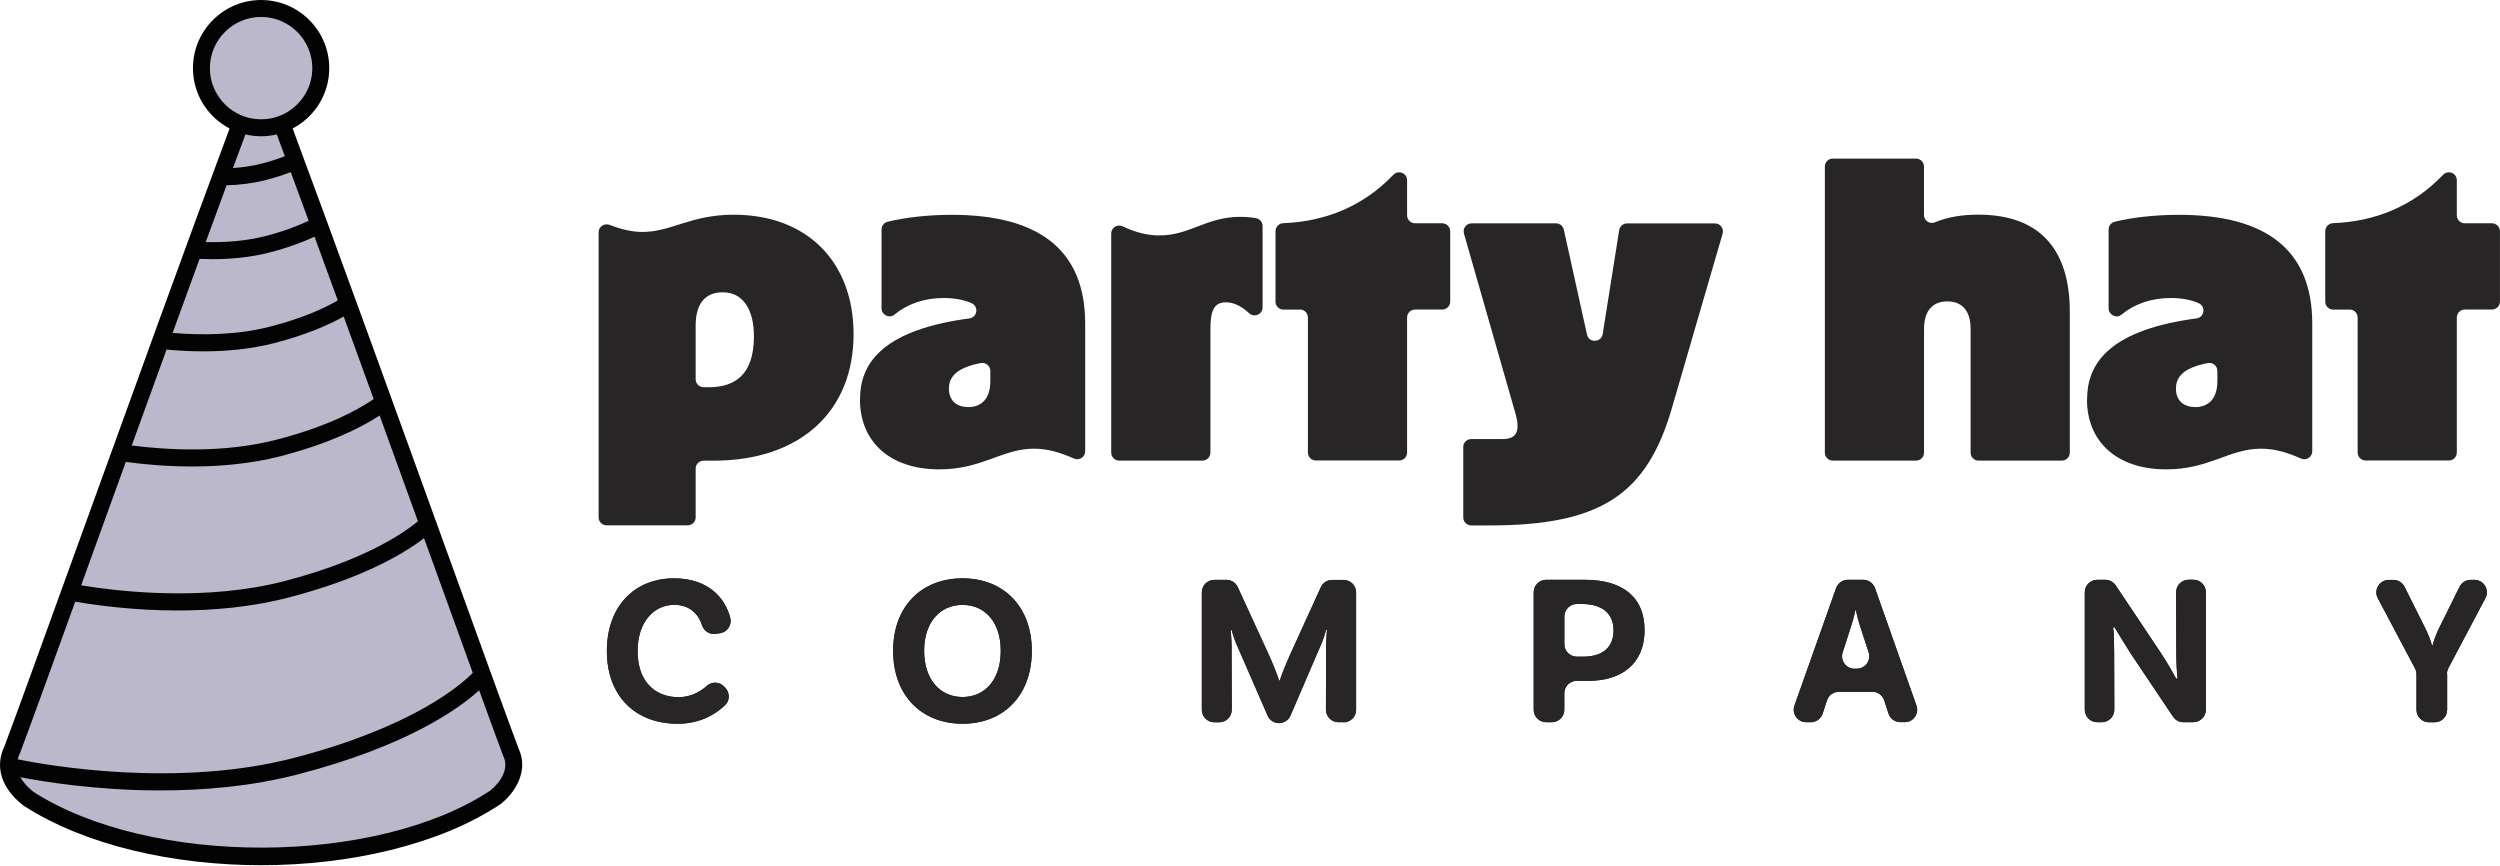
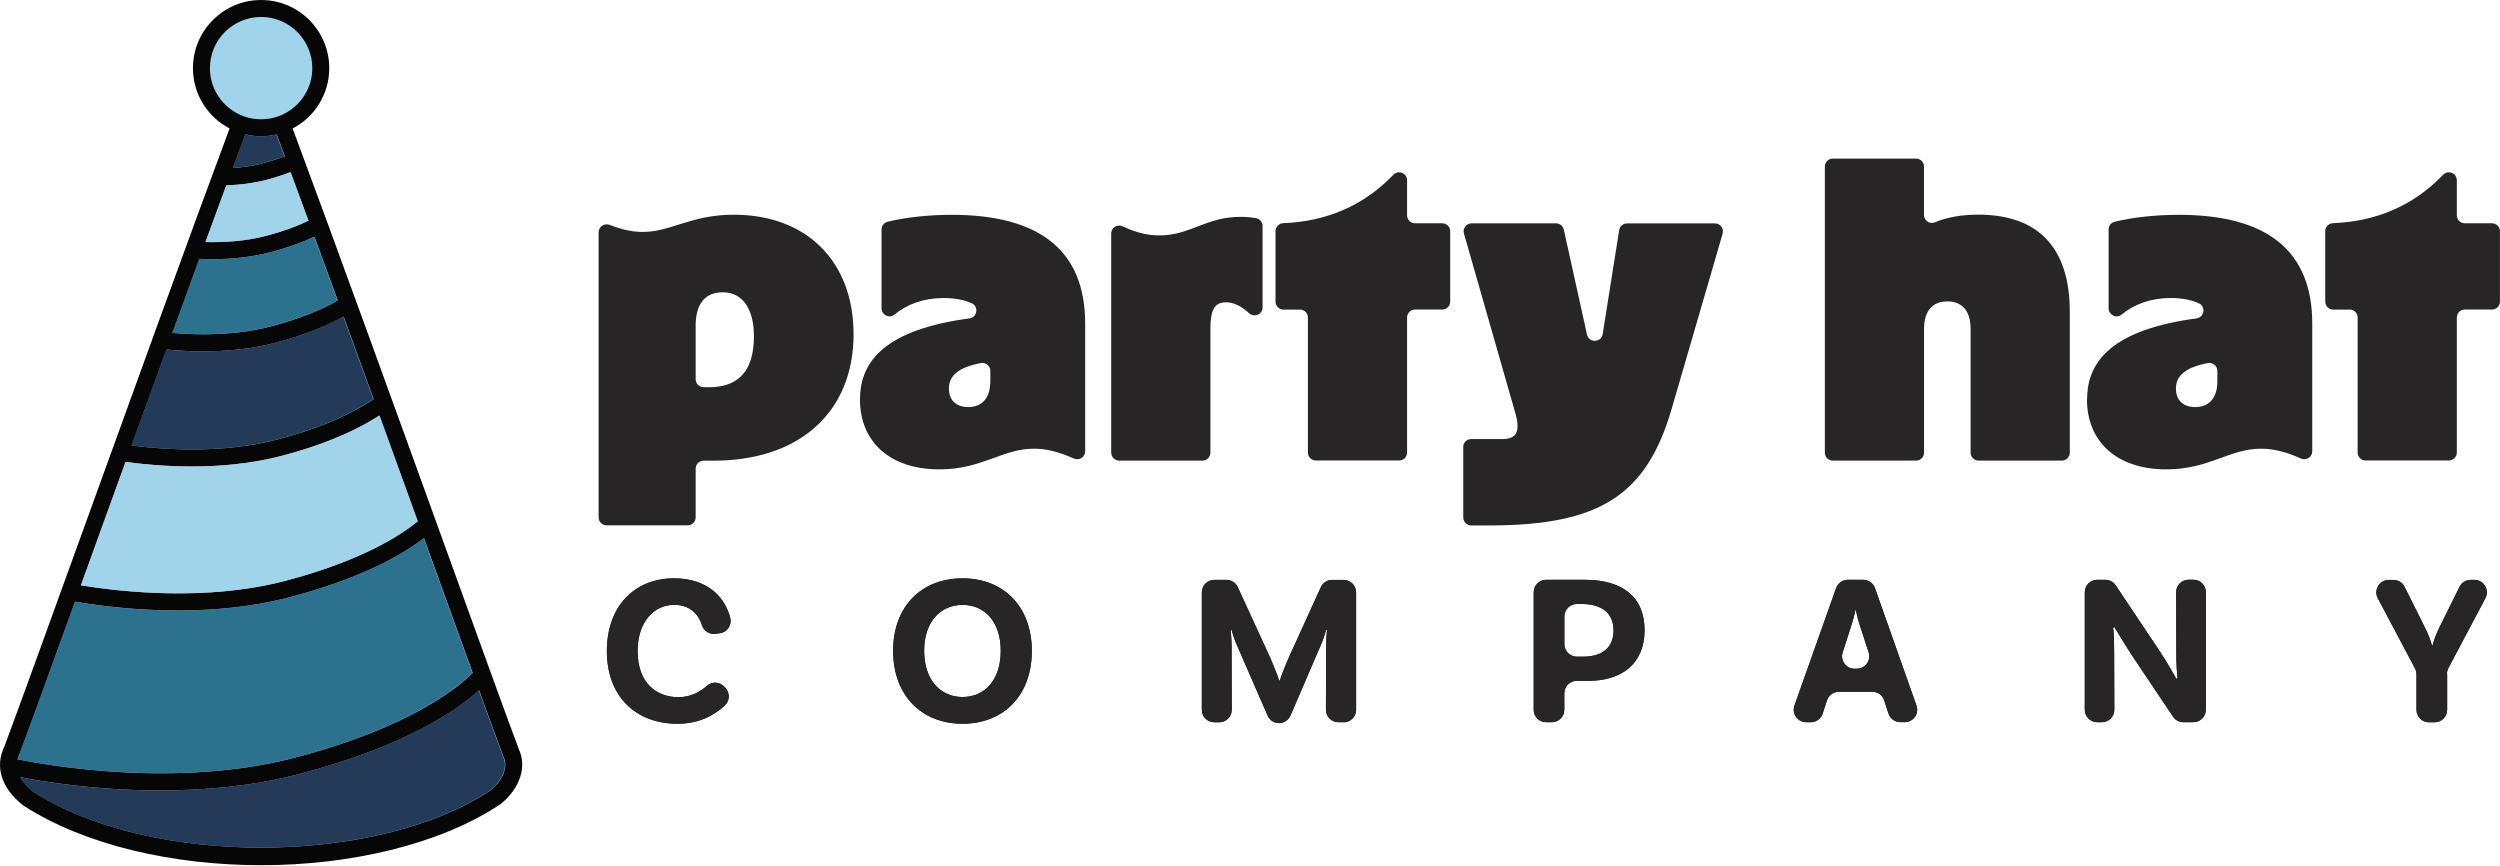
<svg xmlns="http://www.w3.org/2000/svg" id="Layer_1" viewBox="0 0 442.35 153.09">
  <defs>
    <style>
      .cls-1 {
-         fill: #020302;
+         fill: #070707;
      }

      .cls-2 {
-         fill: #272525;
+         fill: #233b58;
      }

      .cls-3 {
-         fill: #bbb8cb;
+         fill: #2c728f;
+       }
+ 
+       .cls-4 {
+         fill: #a1d3eb;
+       }
+ 
+       .cls-5 {
+         fill: #bbb8cc;
+       }
+ 
+       .cls-6 {
+         fill: #272525;
      }
    </style>
  </defs>
  <g>
-     <path class="cls-2" d="M113.7,41.04c5.04,0,8.55-3.05,16.11-3.05,12.98,0,21.22,8.32,21.22,21.15,0,13.74-9.54,22.37-24.74,22.37h-1.79c-.78,0-1.41.63-1.41,1.41v8.62c0,.78-.63,1.41-1.41,1.41h-14.35c-.78,0-1.41-.63-1.41-1.41v-50.44c0-1,1.01-1.67,1.94-1.31,2.16.83,4,1.25,5.85,1.25ZM125.38,68.52c4.66,0,8.02-2.21,8.02-9.01,0-5.04-2.14-7.79-5.5-7.79s-4.81,2.29-4.81,5.88v9.5c0,.78.63,1.41,1.41,1.41h.88Z" />
-     <path class="cls-2" d="M152.17,70.66c0-6.03,3.51-11.99,18.48-14.2l.88-.12c1.39-.19,1.69-2.09.41-2.68s-3.02-.93-4.96-.93c-3.59,0-6.53,1.13-8.72,2.94-.9.75-2.28.05-2.28-1.12v-13.94c0-.65.44-1.22,1.07-1.37,3-.75,7.1-1.23,11.37-1.23,15.57,0,23.59,6.34,23.59,19.24v22.59c0,1.02-1.04,1.71-1.97,1.3-2.52-1.11-4.67-1.75-7.11-1.75-5.57,0-9.16,3.66-16.72,3.66-8.93,0-14.05-5.04-14.05-12.37ZM175.23,67.45v-1.82c0-.88-.8-1.55-1.67-1.39h-.01c-4.05.77-5.65,2.29-5.65,4.51s1.45,3.28,3.44,3.28,3.89-1.15,3.89-4.58Z" />
-     <path class="cls-2" d="M205.23,41.65c5.27,0,8.25-3.28,14.2-3.28.95,0,1.86.07,2.76.22.69.11,1.21.7,1.21,1.4v14.4c0,1.25-1.47,1.86-2.39,1.02-1.27-1.15-2.62-1.92-4.09-1.92-2.14,0-2.75,1.53-2.75,4.73v21.87c0,.78-.63,1.41-1.41,1.41h-14.73c-.78,0-1.41-.63-1.41-1.41v-38.77c0-1.04,1.08-1.72,2.02-1.27,2.48,1.17,4.55,1.61,6.61,1.61Z" />
-     <path class="cls-2" d="M230,54.78h-2.9c-.78,0-1.41-.63-1.41-1.41v-12.47c0-.77.62-1.38,1.38-1.41,7.32-.29,14.04-2.89,19.47-8.56.88-.92,2.43-.31,2.43.97v6.2c0,.78.63,1.41,1.41,1.41h4.81c.78,0,1.41.63,1.41,1.41v12.44c0,.78-.63,1.41-1.41,1.41h-4.81c-.78,0-1.41.63-1.41,1.41v23.89c0,.78-.63,1.41-1.41,1.41h-14.73c-.78,0-1.41-.63-1.41-1.41v-23.89c0-.78-.63-1.41-1.41-1.41Z" />
-     <path class="cls-2" d="M258.9,79.1c0-.78.63-1.41,1.41-1.41h5.53c2.52,0,3.21-1.37,2.29-4.58l-9.1-31.79c-.26-.9.42-1.8,1.36-1.8h14.93c.66,0,1.24.46,1.38,1.11l4.1,18.56c.34,1.52,2.53,1.46,2.78-.08l2.92-18.39c.11-.69.7-1.19,1.4-1.19h15.54c.94,0,1.62.9,1.36,1.81l-9.02,31.02c-4.43,15.12-12.52,20.61-32.22,20.61h-3.24c-.78,0-1.41-.63-1.41-1.41v-12.44Z" />
-     <path class="cls-2" d="M324.29,28.06h14.73c.78,0,1.41.63,1.41,1.41v8.56c0,1,1.01,1.7,1.92,1.31,2.19-.92,4.79-1.36,7.69-1.36,10.69,0,16.19,5.95,16.19,17.18v24.93c0,.78-.63,1.41-1.41,1.41h-14.73c-.78,0-1.41-.63-1.41-1.41v-21.87c0-3.51-1.76-4.89-4.12-4.89s-4.12,1.37-4.12,4.89v21.87c0,.78-.63,1.41-1.41,1.41h-14.73c-.78,0-1.41-.63-1.41-1.41V29.47c0-.78.63-1.41,1.41-1.41Z" />
-     <path class="cls-2" d="M369.29,70.66c0-6.03,3.51-11.99,18.48-14.2l.88-.12c1.39-.19,1.69-2.09.41-2.68s-3.02-.93-4.96-.93c-3.59,0-6.53,1.13-8.72,2.94-.9.75-2.28.05-2.28-1.12v-13.94c0-.65.44-1.22,1.07-1.37,3-.75,7.1-1.23,11.37-1.23,15.58,0,23.59,6.34,23.59,19.24v22.59c0,1.02-1.04,1.71-1.97,1.3-2.52-1.11-4.67-1.75-7.12-1.75-5.57,0-9.16,3.66-16.72,3.66-8.93,0-14.05-5.04-14.05-12.37ZM392.34,67.45v-1.82c0-.88-.8-1.55-1.67-1.39h-.01c-4.05.77-5.65,2.29-5.65,4.51s1.45,3.28,3.44,3.28,3.89-1.15,3.89-4.58Z" />
-     <path class="cls-2" d="M415.74,54.78h-2.9c-.78,0-1.41-.63-1.41-1.41v-12.47c0-.77.62-1.38,1.38-1.41,7.32-.29,14.04-2.89,19.47-8.56.88-.92,2.43-.31,2.43.97v6.2c0,.78.63,1.41,1.41,1.41h4.81c.78,0,1.41.63,1.41,1.41v12.44c0,.78-.63,1.41-1.41,1.41h-4.81c-.78,0-1.41.63-1.41,1.41v23.89c0,.78-.63,1.41-1.41,1.41h-14.73c-.78,0-1.41-.63-1.41-1.41v-23.89c0-.78-.63-1.41-1.41-1.41Z" />
+     <path class="cls-6" d="M113.7,41.04c5.04,0,8.55-3.05,16.11-3.05,12.98,0,21.22,8.32,21.22,21.15,0,13.74-9.54,22.37-24.74,22.37h-1.79c-.78,0-1.41.63-1.41,1.41v8.62c0,.78-.63,1.41-1.41,1.41h-14.35c-.78,0-1.41-.63-1.41-1.41v-50.44c0-1,1.01-1.67,1.94-1.31,2.16.83,4,1.25,5.85,1.25ZM125.38,68.52c4.66,0,8.02-2.21,8.02-9.01,0-5.04-2.14-7.79-5.5-7.79s-4.81,2.29-4.81,5.88v9.5c0,.78.63,1.41,1.41,1.41h.88Z" />
+     <path class="cls-6" d="M152.17,70.66c0-6.03,3.51-11.99,18.48-14.2l.88-.12c1.39-.19,1.69-2.09.41-2.68s-3.02-.93-4.96-.93c-3.59,0-6.53,1.13-8.72,2.94-.9.75-2.28.05-2.28-1.12v-13.94c0-.65.44-1.22,1.07-1.37,3-.75,7.1-1.23,11.37-1.23,15.57,0,23.59,6.34,23.59,19.24v22.59c0,1.02-1.04,1.71-1.97,1.3-2.52-1.11-4.67-1.75-7.11-1.75-5.57,0-9.16,3.66-16.72,3.66-8.93,0-14.05-5.04-14.05-12.37ZM175.23,67.45v-1.82c0-.88-.8-1.55-1.67-1.39h-.01c-4.05.77-5.65,2.29-5.65,4.51s1.45,3.28,3.44,3.28,3.89-1.15,3.89-4.58Z" />
+     <path class="cls-6" d="M205.23,41.65c5.27,0,8.25-3.28,14.2-3.28.95,0,1.86.07,2.76.22.69.11,1.21.7,1.21,1.4v14.4c0,1.25-1.47,1.86-2.39,1.02-1.27-1.15-2.62-1.92-4.09-1.92-2.14,0-2.75,1.53-2.75,4.73v21.87c0,.78-.63,1.41-1.41,1.41h-14.73c-.78,0-1.41-.63-1.41-1.41v-38.77c0-1.04,1.08-1.72,2.02-1.27,2.48,1.17,4.55,1.61,6.61,1.61Z" />
+     <path class="cls-6" d="M230,54.78h-2.9c-.78,0-1.41-.63-1.41-1.41v-12.47c0-.77.62-1.38,1.38-1.41,7.32-.29,14.04-2.89,19.47-8.56.88-.92,2.43-.31,2.43.97v6.2c0,.78.63,1.41,1.41,1.41h4.81c.78,0,1.41.63,1.41,1.41v12.44c0,.78-.63,1.41-1.41,1.41h-4.81c-.78,0-1.41.63-1.41,1.41v23.89c0,.78-.63,1.41-1.41,1.41h-14.73c-.78,0-1.41-.63-1.41-1.41v-23.89c0-.78-.63-1.41-1.41-1.41Z" />
+     <path class="cls-6" d="M258.9,79.1c0-.78.63-1.41,1.41-1.41h5.53c2.52,0,3.21-1.37,2.29-4.58l-9.1-31.79c-.26-.9.42-1.8,1.36-1.8h14.93c.66,0,1.24.46,1.38,1.11l4.1,18.56c.34,1.52,2.53,1.46,2.78-.08l2.92-18.39c.11-.69.7-1.19,1.4-1.19h15.54c.94,0,1.62.9,1.36,1.81l-9.02,31.02c-4.43,15.12-12.52,20.61-32.22,20.61h-3.24c-.78,0-1.41-.63-1.41-1.41v-12.44Z" />
+     <path class="cls-6" d="M324.29,28.06h14.73c.78,0,1.41.63,1.41,1.41v8.56c0,1,1.01,1.7,1.92,1.31,2.19-.92,4.79-1.36,7.69-1.36,10.69,0,16.19,5.95,16.19,17.18v24.93c0,.78-.63,1.41-1.41,1.41h-14.73c-.78,0-1.41-.63-1.41-1.41v-21.87c0-3.51-1.76-4.89-4.12-4.89s-4.12,1.37-4.12,4.89v21.87c0,.78-.63,1.41-1.41,1.41h-14.73c-.78,0-1.41-.63-1.41-1.41V29.47c0-.78.63-1.41,1.41-1.41Z" />
+     <path class="cls-6" d="M369.29,70.66c0-6.03,3.51-11.99,18.48-14.2l.88-.12c1.39-.19,1.69-2.09.41-2.68s-3.02-.93-4.96-.93c-3.59,0-6.53,1.13-8.72,2.94-.9.75-2.28.05-2.28-1.12v-13.94c0-.65.44-1.22,1.07-1.37,3-.75,7.1-1.23,11.37-1.23,15.58,0,23.59,6.34,23.59,19.24v22.59c0,1.02-1.04,1.71-1.97,1.3-2.52-1.11-4.67-1.75-7.12-1.75-5.57,0-9.16,3.66-16.72,3.66-8.93,0-14.05-5.04-14.05-12.37ZM392.34,67.45v-1.82c0-.88-.8-1.55-1.67-1.39h-.01c-4.05.77-5.65,2.29-5.65,4.51s1.45,3.28,3.44,3.28,3.89-1.15,3.89-4.58Z" />
+     <path class="cls-6" d="M415.74,54.78h-2.9c-.78,0-1.41-.63-1.41-1.41v-12.47c0-.77.62-1.38,1.38-1.41,7.32-.29,14.04-2.89,19.47-8.56.88-.92,2.43-.31,2.43.97v6.2c0,.78.63,1.41,1.41,1.41h4.81c.78,0,1.41.63,1.41,1.41v12.44c0,.78-.63,1.41-1.41,1.41h-4.81c-.78,0-1.41.63-1.41,1.41v23.89c0,.78-.63,1.41-1.41,1.41h-14.73c-.78,0-1.41-.63-1.41-1.41v-23.89c0-.78-.63-1.41-1.41-1.41Z" />
  </g>
  <g>
-     <path class="cls-2" d="M127.38,112.04l-.73.11c-1.08.17-2.11-.49-2.44-1.53-.58-1.85-2.08-3.6-4.9-3.6-3.63,0-6.49,3.05-6.49,8.17,0,5.8,3.47,8.17,7.22,8.17,2.17,0,3.86-.95,5.05-2.02.88-.79,2.22-.71,3.04.14l.2.21c.83.87.83,2.25-.03,3.08-1.63,1.56-4.36,3.29-8.4,3.29-7.48,0-12.52-4.89-12.52-12.87s4.96-12.86,11.87-12.86c6.11,0,9.05,3.49,9.96,6.97.33,1.27-.51,2.55-1.81,2.75Z" />
-     <path class="cls-2" d="M182.57,115.16c0,7.94-5.04,12.9-12.25,12.9s-12.29-4.96-12.29-12.9,5.08-12.83,12.29-12.83,12.25,4.96,12.25,12.83ZM177.07,115.16c0-5.12-2.82-8.13-6.76-8.13s-6.79,3.02-6.79,8.13,2.86,8.17,6.79,8.17,6.76-3.02,6.76-8.17Z" />
-     <path class="cls-2" d="M237.74,127.79h-.92c-1.22,0-2.21-.99-2.21-2.21l.03-11.07c0-1.15.12-2.79.15-3.02l-.15-.04c-.08.31-.5,1.72-.8,2.37l-5.5,12.79c-.35.81-1.15,1.34-2.03,1.34h0c-.88,0-1.67-.52-2.02-1.33l-5.64-12.95c-.38-.92-.69-2.02-.73-2.21l-.19.04c.08.23.19,1.91.19,3.02l.03,11.07c0,1.22-.99,2.21-2.21,2.21h-.88c-1.22,0-2.21-.99-2.21-2.21v-20.78c0-1.22.99-2.21,2.21-2.21h2.14c.86,0,1.65.5,2.01,1.29l5.55,12.08c.73,1.6,1.6,3.85,1.76,4.43h.15c.11-.57,1.03-2.83,1.76-4.47l5.48-12.03c.36-.79,1.14-1.29,2.01-1.29h2.02c1.22,0,2.21.99,2.21,2.21v20.78c0,1.22-.99,2.21-2.21,2.21Z" />
-     <path class="cls-2" d="M290.99,111.53c0,5.96-4.16,8.93-9.85,8.93h-2.14c-1.22,0-2.21.99-2.21,2.21v2.91c0,1.22-.99,2.21-2.21,2.21h-1c-1.22,0-2.21-.99-2.21-2.21v-20.78c0-1.22.99-2.21,2.21-2.21h6.84c6.6,0,10.57,2.98,10.57,8.93ZM285.5,111.53c0-2.86-1.87-4.66-5.61-4.66h-.88c-1.22,0-2.21.99-2.21,2.21v4.9c0,1.22.99,2.21,2.21,2.21h1.11c3.44,0,5.38-1.64,5.38-4.66Z" />
-     <path class="cls-2" d="M331.28,122.41h-5.92c-.96,0-1.8.61-2.1,1.52l-.76,2.34c-.3.91-1.14,1.52-2.1,1.52h-.81c-1.52,0-2.59-1.51-2.08-2.95l7.37-20.78c.31-.88,1.15-1.47,2.08-1.47h2.72c.94,0,1.77.59,2.08,1.47l7.34,20.78c.51,1.44-.56,2.94-2.08,2.94h-.77c-.96,0-1.8-.61-2.1-1.52l-.76-2.34c-.3-.91-1.14-1.52-2.1-1.52ZM328.54,118.32c1.5,0,2.57-1.47,2.1-2.89l-1.5-4.59c-.27-.8-.57-1.91-.76-2.86h-.11c-.15.95-.5,2.06-.76,2.9l-1.47,4.56c-.46,1.43.6,2.89,2.1,2.89h.41Z" />
-     <path class="cls-2" d="M388.1,127.79h-1.77c-.74,0-1.42-.37-1.83-.98l-7.48-11.16c-.99-1.53-2.29-3.7-2.9-4.7l-.23.12c.15.57.19,2.52.19,4.54l.03,9.96c0,1.22-.99,2.22-2.21,2.22h-.81c-1.22,0-2.21-.99-2.21-2.21v-20.78c0-1.22.99-2.21,2.21-2.21h1.42c.74,0,1.43.37,1.84.98l7.86,11.77c1.3,1.95,2.44,4.01,2.86,4.77l.23-.12c-.11-.69-.23-2.6-.23-4.7l-.03-10.5c0-1.22.99-2.21,2.21-2.21h.85c1.22,0,2.21.99,2.21,2.21v20.78c0,1.22-.99,2.21-2.21,2.21Z" />
-     <path class="cls-2" d="M433,119.22v6.37c0,1.22-.99,2.21-2.21,2.21h-1.01c-1.22,0-2.21-.99-2.21-2.21v-6.29c0-.36-.09-.72-.26-1.03l-6.58-12.42c-.78-1.47.29-3.24,1.95-3.24h.81c.84,0,1.6.47,1.97,1.22l3.63,7.25c.53,1.07,1.07,2.44,1.22,3.13h.11c.15-.69.65-2.06,1.18-3.13l3.59-7.25c.37-.75,1.14-1.23,1.98-1.23h.65c1.66,0,2.73,1.77,1.95,3.24l-6.54,12.35c-.17.32-.26.67-.26,1.03Z" />
-     <path class="cls-2" d="M127.38,112.04l-.73.11c-1.08.17-2.11-.49-2.44-1.53-.58-1.85-2.08-3.6-4.9-3.6-3.63,0-6.49,3.05-6.49,8.17,0,5.8,3.47,8.17,7.22,8.17,2.17,0,3.86-.95,5.05-2.02.88-.79,2.22-.71,3.04.14l.2.21c.83.87.83,2.25-.03,3.08-1.63,1.56-4.36,3.29-8.4,3.29-7.48,0-12.52-4.89-12.52-12.87s4.96-12.86,11.87-12.86c6.11,0,9.05,3.49,9.96,6.97.33,1.27-.51,2.55-1.81,2.75Z" />
-     <path class="cls-2" d="M182.57,115.16c0,7.94-5.04,12.9-12.25,12.9s-12.29-4.96-12.29-12.9,5.08-12.83,12.29-12.83,12.25,4.96,12.25,12.83ZM177.07,115.16c0-5.12-2.82-8.13-6.76-8.13s-6.79,3.02-6.79,8.13,2.86,8.17,6.79,8.17,6.76-3.02,6.76-8.17Z" />
-     <path class="cls-2" d="M237.74,127.79h-.92c-1.22,0-2.21-.99-2.21-2.21l.03-11.07c0-1.15.12-2.79.15-3.02l-.15-.04c-.08.31-.5,1.72-.8,2.37l-5.5,12.79c-.35.81-1.15,1.34-2.03,1.34h0c-.88,0-1.67-.52-2.02-1.33l-5.64-12.95c-.38-.92-.69-2.02-.73-2.21l-.19.04c.08.23.19,1.91.19,3.02l.03,11.07c0,1.22-.99,2.21-2.21,2.21h-.88c-1.22,0-2.21-.99-2.21-2.21v-20.78c0-1.22.99-2.21,2.21-2.21h2.14c.86,0,1.65.5,2.01,1.29l5.55,12.08c.73,1.6,1.6,3.85,1.76,4.43h.15c.11-.57,1.03-2.83,1.76-4.47l5.48-12.03c.36-.79,1.14-1.29,2.01-1.29h2.02c1.22,0,2.21.99,2.21,2.21v20.78c0,1.22-.99,2.21-2.21,2.21Z" />
-     <path class="cls-2" d="M290.99,111.53c0,5.96-4.16,8.93-9.85,8.93h-2.14c-1.22,0-2.21.99-2.21,2.21v2.91c0,1.22-.99,2.21-2.21,2.21h-1c-1.22,0-2.21-.99-2.21-2.21v-20.78c0-1.22.99-2.21,2.21-2.21h6.84c6.6,0,10.57,2.98,10.57,8.93ZM285.5,111.53c0-2.86-1.87-4.66-5.61-4.66h-.88c-1.22,0-2.21.99-2.21,2.21v4.9c0,1.22.99,2.21,2.21,2.21h1.11c3.44,0,5.38-1.64,5.38-4.66Z" />
-     <path class="cls-2" d="M331.28,122.41h-5.92c-.96,0-1.8.61-2.1,1.52l-.76,2.34c-.3.91-1.14,1.52-2.1,1.52h-.81c-1.52,0-2.59-1.51-2.08-2.95l7.37-20.78c.31-.88,1.15-1.47,2.08-1.47h2.72c.94,0,1.77.59,2.08,1.47l7.34,20.78c.51,1.44-.56,2.94-2.08,2.94h-.77c-.96,0-1.8-.61-2.1-1.52l-.76-2.34c-.3-.91-1.14-1.52-2.1-1.52ZM328.54,118.32c1.5,0,2.57-1.47,2.1-2.89l-1.5-4.59c-.27-.8-.57-1.91-.76-2.86h-.11c-.15.95-.5,2.06-.76,2.9l-1.47,4.56c-.46,1.43.6,2.89,2.1,2.89h.41Z" />
-     <path class="cls-2" d="M388.1,127.79h-1.77c-.74,0-1.42-.37-1.83-.98l-7.48-11.16c-.99-1.53-2.29-3.7-2.9-4.7l-.23.12c.15.57.19,2.52.19,4.54l.03,9.96c0,1.22-.99,2.22-2.21,2.22h-.81c-1.22,0-2.21-.99-2.21-2.21v-20.78c0-1.22.99-2.21,2.21-2.21h1.42c.74,0,1.43.37,1.84.98l7.86,11.77c1.3,1.95,2.44,4.01,2.86,4.77l.23-.12c-.11-.69-.23-2.6-.23-4.7l-.03-10.5c0-1.22.99-2.21,2.21-2.21h.85c1.22,0,2.21.99,2.21,2.21v20.78c0,1.22-.99,2.21-2.21,2.21Z" />
-     <path class="cls-2" d="M433,119.22v6.37c0,1.22-.99,2.21-2.21,2.21h-1.01c-1.22,0-2.21-.99-2.21-2.21v-6.29c0-.36-.09-.72-.26-1.03l-6.58-12.42c-.78-1.47.29-3.24,1.95-3.24h.81c.84,0,1.6.47,1.97,1.22l3.63,7.25c.53,1.07,1.07,2.44,1.22,3.13h.11c.15-.69.65-2.06,1.18-3.13l3.59-7.25c.37-.75,1.14-1.23,1.98-1.23h.65c1.66,0,2.73,1.77,1.95,3.24l-6.54,12.35c-.17.32-.26.67-.26,1.03Z" />
+     <path class="cls-6" d="M127.38,112.04l-.73.11c-1.08.17-2.11-.49-2.44-1.53-.58-1.85-2.08-3.6-4.9-3.6-3.63,0-6.49,3.05-6.49,8.17,0,5.8,3.47,8.17,7.22,8.17,2.17,0,3.86-.95,5.05-2.02.88-.79,2.22-.71,3.04.14l.2.21c.83.87.83,2.25-.03,3.08-1.63,1.56-4.36,3.29-8.4,3.29-7.48,0-12.52-4.89-12.52-12.87s4.96-12.86,11.87-12.86c6.11,0,9.05,3.49,9.96,6.97.33,1.27-.51,2.55-1.81,2.75Z" />
+     <path class="cls-6" d="M182.57,115.16c0,7.94-5.04,12.9-12.25,12.9s-12.29-4.96-12.29-12.9,5.08-12.83,12.29-12.83,12.25,4.96,12.25,12.83ZM177.07,115.16c0-5.12-2.82-8.13-6.76-8.13s-6.79,3.02-6.79,8.13,2.86,8.17,6.79,8.17,6.76-3.02,6.76-8.17Z" />
+     <path class="cls-6" d="M237.74,127.79h-.92c-1.22,0-2.21-.99-2.21-2.21l.03-11.07c0-1.15.12-2.79.15-3.02l-.15-.04c-.08.31-.5,1.72-.8,2.37l-5.5,12.79c-.35.81-1.15,1.34-2.03,1.34h0c-.88,0-1.67-.52-2.02-1.33l-5.64-12.95c-.38-.92-.69-2.02-.73-2.21l-.19.04c.08.23.19,1.91.19,3.02l.03,11.07c0,1.22-.99,2.21-2.21,2.21h-.88c-1.22,0-2.21-.99-2.21-2.21v-20.78c0-1.22.99-2.21,2.21-2.21h2.14c.86,0,1.65.5,2.01,1.29l5.55,12.08c.73,1.6,1.6,3.85,1.76,4.43h.15c.11-.57,1.03-2.83,1.76-4.47l5.48-12.03c.36-.79,1.14-1.29,2.01-1.29h2.02c1.22,0,2.21.99,2.21,2.21v20.78c0,1.22-.99,2.21-2.21,2.21Z" />
+     <path class="cls-6" d="M290.99,111.53c0,5.96-4.16,8.93-9.85,8.93h-2.14c-1.22,0-2.21.99-2.21,2.21v2.91c0,1.22-.99,2.21-2.21,2.21h-1c-1.22,0-2.21-.99-2.21-2.21v-20.78c0-1.22.99-2.21,2.21-2.21h6.84c6.6,0,10.57,2.98,10.57,8.93ZM285.5,111.53c0-2.86-1.87-4.66-5.61-4.66h-.88c-1.22,0-2.21.99-2.21,2.21v4.9c0,1.22.99,2.21,2.21,2.21h1.11c3.44,0,5.38-1.64,5.38-4.66Z" />
+     <path class="cls-6" d="M331.28,122.41h-5.92c-.96,0-1.8.61-2.1,1.52l-.76,2.34c-.3.91-1.14,1.52-2.1,1.52h-.81c-1.52,0-2.59-1.51-2.08-2.95l7.37-20.78c.31-.88,1.15-1.47,2.08-1.47h2.72c.94,0,1.77.59,2.08,1.47l7.34,20.78c.51,1.44-.56,2.94-2.08,2.94h-.77c-.96,0-1.8-.61-2.1-1.52l-.76-2.34c-.3-.91-1.14-1.52-2.1-1.52ZM328.54,118.32c1.5,0,2.57-1.47,2.1-2.89l-1.5-4.59c-.27-.8-.57-1.91-.76-2.86h-.11c-.15.95-.5,2.06-.76,2.9l-1.47,4.56c-.46,1.43.6,2.89,2.1,2.89h.41Z" />
+     <path class="cls-6" d="M388.1,127.79h-1.77c-.74,0-1.42-.37-1.83-.98l-7.48-11.16c-.99-1.53-2.29-3.7-2.9-4.7l-.23.12c.15.57.19,2.52.19,4.54l.03,9.96c0,1.22-.99,2.22-2.21,2.22h-.81c-1.22,0-2.21-.99-2.21-2.21v-20.78c0-1.22.99-2.21,2.21-2.21h1.42c.74,0,1.43.37,1.84.98l7.86,11.77c1.3,1.95,2.44,4.01,2.86,4.77l.23-.12c-.11-.69-.23-2.6-.23-4.7l-.03-10.5c0-1.22.99-2.21,2.21-2.21h.85c1.22,0,2.21.99,2.21,2.21v20.78c0,1.22-.99,2.21-2.21,2.21Z" />
+     <path class="cls-6" d="M433,119.22v6.37c0,1.22-.99,2.21-2.21,2.21h-1.01c-1.22,0-2.21-.99-2.21-2.21v-6.29c0-.36-.09-.72-.26-1.03l-6.58-12.42c-.78-1.47.29-3.24,1.95-3.24h.81c.84,0,1.6.47,1.97,1.22l3.63,7.25c.53,1.07,1.07,2.44,1.22,3.13h.11c.15-.69.65-2.06,1.18-3.13l3.59-7.25c.37-.75,1.14-1.23,1.98-1.23h.65c1.66,0,2.73,1.77,1.95,3.24l-6.54,12.35c-.17.32-.26.67-.26,1.03Z" />
+     <path class="cls-6" d="M127.38,112.04l-.73.11c-1.08.17-2.11-.49-2.44-1.53-.58-1.85-2.08-3.6-4.9-3.6-3.63,0-6.49,3.05-6.49,8.17,0,5.8,3.47,8.17,7.22,8.17,2.17,0,3.86-.95,5.05-2.02.88-.79,2.22-.71,3.04.14l.2.21c.83.87.83,2.25-.03,3.08-1.63,1.56-4.36,3.29-8.4,3.29-7.48,0-12.52-4.89-12.52-12.87s4.96-12.86,11.87-12.86c6.11,0,9.05,3.49,9.96,6.97.33,1.27-.51,2.55-1.81,2.75Z" />
+     <path class="cls-6" d="M182.57,115.16c0,7.94-5.04,12.9-12.25,12.9s-12.29-4.96-12.29-12.9,5.08-12.83,12.29-12.83,12.25,4.96,12.25,12.83ZM177.07,115.16c0-5.12-2.82-8.13-6.76-8.13s-6.79,3.02-6.79,8.13,2.86,8.17,6.79,8.17,6.76-3.02,6.76-8.17Z" />
+     <path class="cls-6" d="M237.74,127.79h-.92c-1.22,0-2.21-.99-2.21-2.21l.03-11.07c0-1.15.12-2.79.15-3.02l-.15-.04c-.08.31-.5,1.72-.8,2.37l-5.5,12.79c-.35.81-1.15,1.34-2.03,1.34h0c-.88,0-1.67-.52-2.02-1.33l-5.64-12.95c-.38-.92-.69-2.02-.73-2.21l-.19.04c.08.23.19,1.91.19,3.02l.03,11.07c0,1.22-.99,2.21-2.21,2.21h-.88c-1.22,0-2.21-.99-2.21-2.21v-20.78c0-1.22.99-2.21,2.21-2.21h2.14c.86,0,1.65.5,2.01,1.29l5.55,12.08c.73,1.6,1.6,3.85,1.76,4.43h.15c.11-.57,1.03-2.83,1.76-4.47l5.48-12.03c.36-.79,1.14-1.29,2.01-1.29h2.02c1.22,0,2.21.99,2.21,2.21v20.78c0,1.22-.99,2.21-2.21,2.21Z" />
+     <path class="cls-6" d="M290.99,111.53c0,5.96-4.16,8.93-9.85,8.93h-2.14c-1.22,0-2.21.99-2.21,2.21v2.91c0,1.22-.99,2.21-2.21,2.21h-1c-1.22,0-2.21-.99-2.21-2.21v-20.78c0-1.22.99-2.21,2.21-2.21h6.84c6.6,0,10.57,2.98,10.57,8.93ZM285.5,111.53c0-2.86-1.87-4.66-5.61-4.66h-.88c-1.22,0-2.21.99-2.21,2.21v4.9c0,1.22.99,2.21,2.21,2.21h1.11c3.44,0,5.38-1.64,5.38-4.66Z" />
+     <path class="cls-6" d="M331.28,122.41h-5.92c-.96,0-1.8.61-2.1,1.52l-.76,2.34c-.3.91-1.14,1.52-2.1,1.52h-.81c-1.52,0-2.59-1.51-2.08-2.95l7.37-20.78c.31-.88,1.15-1.47,2.08-1.47h2.72c.94,0,1.77.59,2.08,1.47l7.34,20.78c.51,1.44-.56,2.94-2.08,2.94h-.77c-.96,0-1.8-.61-2.1-1.52l-.76-2.34c-.3-.91-1.14-1.52-2.1-1.52ZM328.54,118.32c1.5,0,2.57-1.47,2.1-2.89l-1.5-4.59c-.27-.8-.57-1.91-.76-2.86h-.11c-.15.95-.5,2.06-.76,2.9l-1.47,4.56c-.46,1.43.6,2.89,2.1,2.89h.41Z" />
+     <path class="cls-6" d="M388.1,127.79h-1.77c-.74,0-1.42-.37-1.83-.98l-7.48-11.16c-.99-1.53-2.29-3.7-2.9-4.7l-.23.12c.15.57.19,2.52.19,4.54l.03,9.96c0,1.22-.99,2.22-2.21,2.22h-.81c-1.22,0-2.21-.99-2.21-2.21v-20.78c0-1.22.99-2.21,2.21-2.21h1.42c.74,0,1.43.37,1.84.98l7.86,11.77c1.3,1.95,2.44,4.01,2.86,4.77l.23-.12c-.11-.69-.23-2.6-.23-4.7l-.03-10.5c0-1.22.99-2.21,2.21-2.21h.85c1.22,0,2.21.99,2.21,2.21v20.78c0,1.22-.99,2.21-2.21,2.21Z" />
+     <path class="cls-6" d="M433,119.22v6.37c0,1.22-.99,2.21-2.21,2.21h-1.01c-1.22,0-2.21-.99-2.21-2.21v-6.29c0-.36-.09-.72-.26-1.03l-6.58-12.42c-.78-1.47.29-3.24,1.95-3.24h.81c.84,0,1.6.47,1.97,1.22l3.63,7.25c.53,1.07,1.07,2.44,1.22,3.13h.11c.15-.69.65-2.06,1.18-3.13l3.59-7.25c.37-.75,1.14-1.23,1.98-1.23h.65c1.66,0,2.73,1.77,1.95,3.24l-6.54,12.35c-.17.32-.26.67-.26,1.03Z" />
  </g>
-   <path class="cls-3" d="M46.19,12.2C35.14,41.07,7.64,118.12,2.18,132.62c-1.68,3.37.02,6.48,2.85,8.7,21.12,13.6,61.81,13.63,82.64-.24,2.47-2.01,4.13-5.08,2.75-7.93-4.89-12.97-33.23-92.29-44.21-120.95h-.01Z" />
-   <circle class="cls-3" cx="46.2" cy="12.06" r="10.56" />
+   <path class="cls-5" d="M46.19,12.2C35.14,41.07,7.64,118.12,2.18,132.62c-1.68,3.37.02,6.48,2.85,8.7,21.12,13.6,61.81,13.63,82.64-.24,2.47-2.01,4.13-5.08,2.75-7.93-4.89-12.97-33.23-92.29-44.21-120.95h-.01Z" />
+   <circle class="cls-4" cx="46.2" cy="12.06" r="10.56" />
  <path class="cls-1" d="M91.8,132.56c-1.78-4.72-6.53-17.84-12.53-34.43-8.62-23.85-19.9-55.01-27.49-75.4,3.85-2,6.48-6.03,6.48-10.67,0-6.65-5.41-12.06-12.06-12.06s-12.06,5.41-12.06,12.06c0,4.64,2.63,8.67,6.48,10.67-7.31,19.62-17.83,48.71-26.58,72.91-6.01,16.6-11.19,30.94-13.24,36.38-1.77,3.63-.57,7.45,3.3,10.48l.11.08c10.89,7.01,26.48,10.51,42.03,10.51s31.48-3.59,42.25-10.76l.12-.08c3.4-2.77,4.65-6.57,3.19-9.69ZM37.14,12.06c0-5,4.07-9.06,9.06-9.06s9.06,4.06,9.06,9.06c0,3.34-1.83,6.27-4.54,7.84-.86.5-1.8.86-2.81,1.05-.55.1-1.13.16-1.71.16s-1.16-.06-1.71-.16c-1.01-.19-1.95-.55-2.81-1.05-2.71-1.57-4.54-4.5-4.54-7.84ZM46.2,24.11c.95,0,1.88-.11,2.77-.33.46,1.24.94,2.53,1.43,3.85-1.16.46-2.52.91-4.12,1.32-1.68.44-3.39.67-5.06.78.77-2.06,1.5-4.05,2.21-5.95.89.22,1.82.33,2.77.33ZM40.09,32.79c2.23-.07,4.61-.33,6.94-.93,1.7-.44,3.15-.92,4.41-1.41,1.02,2.75,2.08,5.62,3.17,8.6-1.88.91-4.37,1.87-7.64,2.72-3.56.92-7.3,1.14-10.57,1.06,1.28-3.47,2.51-6.83,3.69-10.04ZM35.31,45.81c.72.03,1.45.05,2.22.05,3.19,0,6.74-.3,10.19-1.19,3.3-.86,5.9-1.84,7.93-2.79,1.34,3.65,2.71,7.42,4.12,11.27-2.51,1.46-6.32,3.18-11.93,4.63-6.03,1.57-12.44,1.54-17.3,1.13,1.62-4.46,3.22-8.85,4.77-13.1ZM29.47,61.85c1.93.18,4.11.32,6.47.32,3.97,0,8.37-.37,12.66-1.48,5.54-1.44,9.47-3.15,12.21-4.68,1.75,4.81,3.53,9.71,5.31,14.6-2.97,2.03-8.3,4.89-17.19,7.19-9.32,2.42-19.36,1.82-25.62,1.03,2.04-5.64,4.11-11.35,6.16-16.98ZM16.86,96.66c1.74-4.82,3.55-9.83,5.4-14.93,3.08.42,7.15.81,11.69.81,4.93,0,10.41-.46,15.73-1.83,8.64-2.25,14.15-5.01,17.49-7.19,2.32,6.4,4.61,12.72,6.78,18.72-3.04,2.49-10.04,7.05-23.66,10.59-13.83,3.58-28.91,1.89-35.93.74.8-2.23,1.64-4.53,2.5-6.91ZM3.52,133.29l.06-.14c1.64-4.34,5.16-14.05,9.73-26.69,3.89.67,10.49,1.56,18.16,1.56,6.14,0,12.95-.57,19.57-2.29,13.03-3.38,20.3-7.68,23.99-10.5.48,1.32.96,2.63,1.42,3.92,2.71,7.49,5.16,14.27,7.2,19.9-2.07,2.12-10.56,9.58-31.66,15.06-20.55,5.33-43.32,1.37-48.86.25.08-.35.21-.71.39-1.07ZM86.77,139.87c-20.19,13.38-60.19,13.5-80.87.23-.87-.69-1.73-1.56-2.29-2.58,4.25.83,13.6,2.34,24.76,2.34,7.64,0,16.12-.71,24.37-2.85,19.4-5.03,28.55-11.69,32.04-14.87,1.94,5.34,3.41,9.36,4.23,11.54l.05.12c1.07,2.21-.47,4.58-2.29,6.07Z" />
+   <path class="cls-2" d="M46.21,28.95c-1.68.44-3.39.67-5.06.78.77-2.06,1.5-4.05,2.21-5.95.89.22,1.82.33,2.77.33s1.88-.11,2.77-.33c.46,1.24.94,2.53,1.43,3.85-1.16.46-2.52.91-4.12,1.32Z" />
+   <path class="cls-4" d="M36.33,42.83c1.28-3.47,2.51-6.83,3.69-10.04,2.23-.07,4.61-.33,6.94-.93,1.7-.44,3.15-.92,4.41-1.41,1.02,2.75,2.08,5.62,3.17,8.6-1.88.91-4.37,1.87-7.64,2.72-3.56.92-7.3,1.14-10.57,1.06Z" />
+   <path class="cls-3" d="M30.47,58.91c1.62-4.46,3.22-8.85,4.77-13.1.72.03,1.45.05,2.22.05,3.19,0,6.74-.3,10.19-1.19,3.3-.86,5.9-1.84,7.93-2.79,1.34,3.65,2.71,7.42,4.12,11.27-2.51,1.46-6.32,3.18-11.93,4.63-6.03,1.57-12.44,1.54-17.3,1.13Z" />
+   <path class="cls-2" d="M23.24,78.83c2.04-5.64,4.11-11.35,6.16-16.98,1.93.18,4.11.32,6.47.32,3.97,0,8.37-.37,12.66-1.48,5.54-1.44,9.47-3.15,12.21-4.68,1.75,4.81,3.53,9.71,5.31,14.6-2.97,2.03-8.3,4.89-17.19,7.19-9.32,2.42-19.36,1.82-25.62,1.03Z" />
+   <path class="cls-4" d="M14.29,103.57c.8-2.23,1.64-4.53,2.5-6.91,1.74-4.82,3.55-9.83,5.4-14.93,3.08.42,7.15.81,11.69.81,4.93,0,10.41-.46,15.73-1.83,8.64-2.25,14.15-5.01,17.49-7.19,2.32,6.4,4.61,12.72,6.78,18.72-3.04,2.49-10.04,7.05-23.66,10.59-13.83,3.58-28.91,1.89-35.93.74Z" />
+   <path class="cls-3" d="M3.06,134.36c.08-.35.21-.71.39-1.07l.06-.14c1.64-4.34,5.16-14.05,9.73-26.69,3.89.67,10.49,1.56,18.16,1.56,6.14,0,12.95-.57,19.57-2.29,13.03-3.38,20.3-7.68,23.99-10.5.48,1.32.96,2.63,1.42,3.92,2.71,7.49,5.16,14.27,7.2,19.9-2.07,2.12-10.56,9.58-31.66,15.06-20.55,5.33-43.32,1.37-48.86.25Z" />
+   <path class="cls-2" d="M86.7,139.87c-20.19,13.38-60.19,13.5-80.87.23-.87-.69-1.73-1.56-2.29-2.58,4.25.83,13.6,2.34,24.76,2.34,7.64,0,16.12-.71,24.37-2.85,19.4-5.03,28.55-11.69,32.04-14.87,1.94,5.34,3.41,9.36,4.23,11.54l.05.12c1.07,2.21-.47,4.58-2.29,6.07Z" />
</svg>
